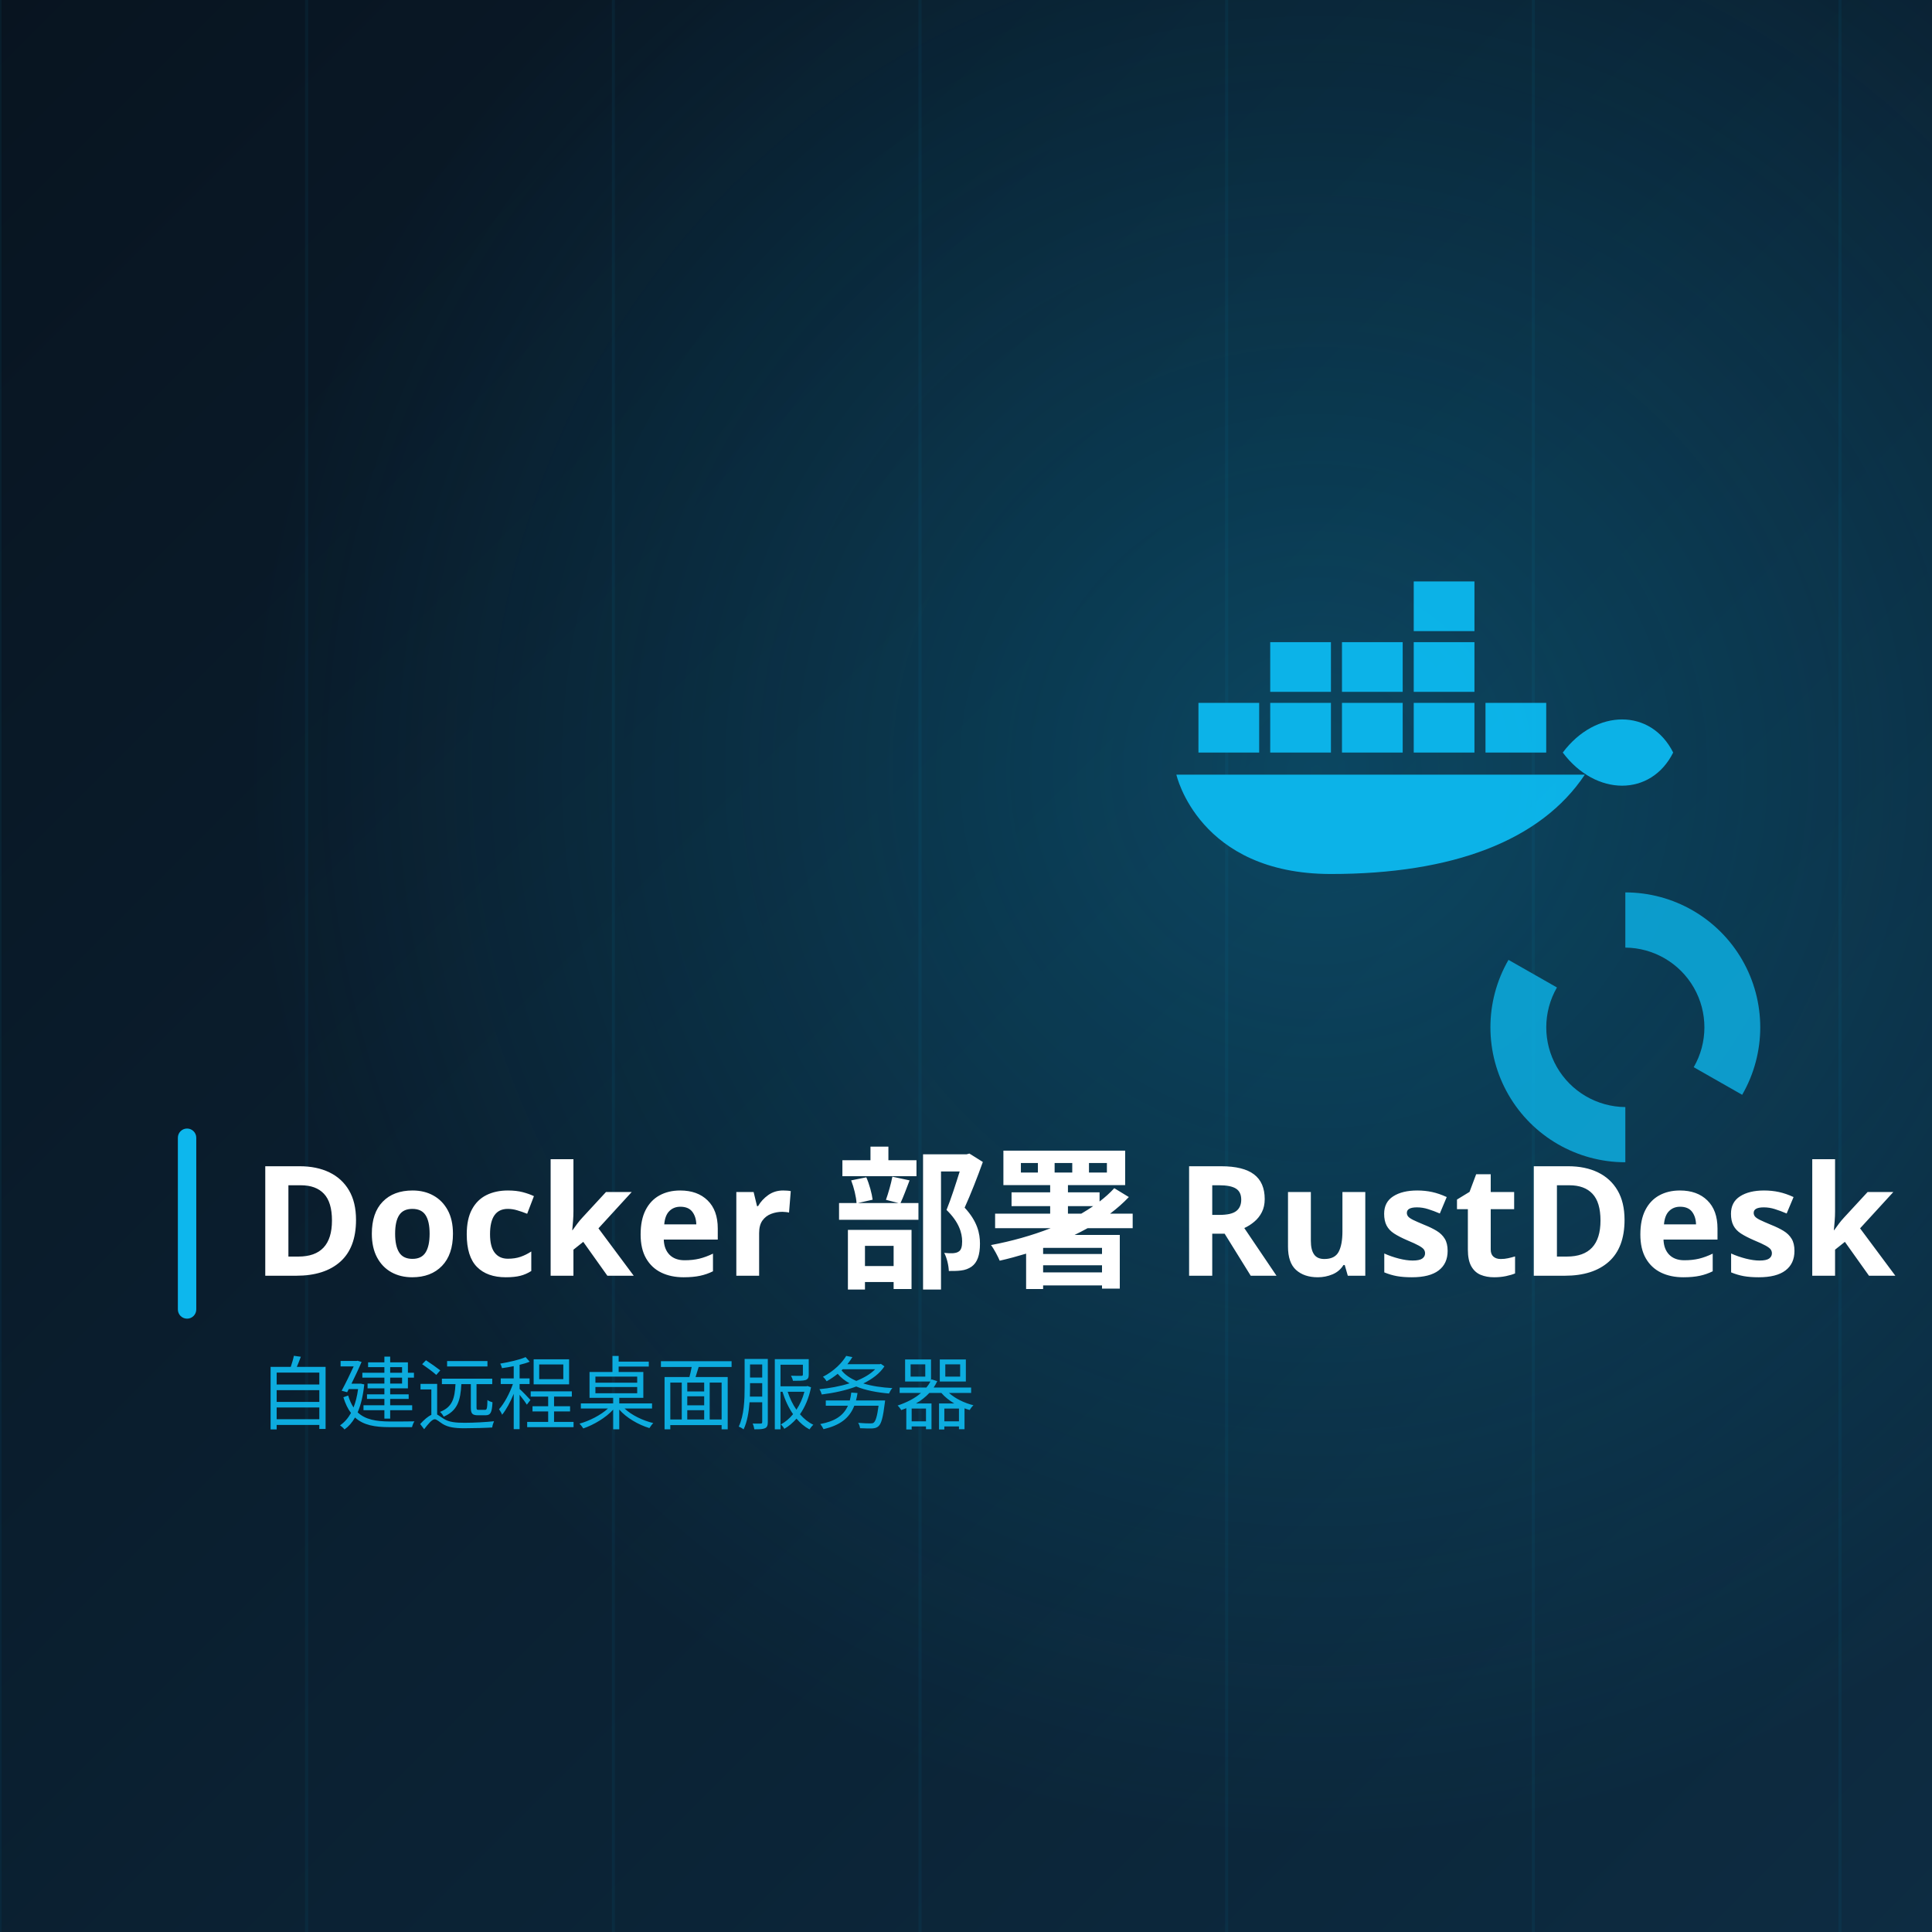
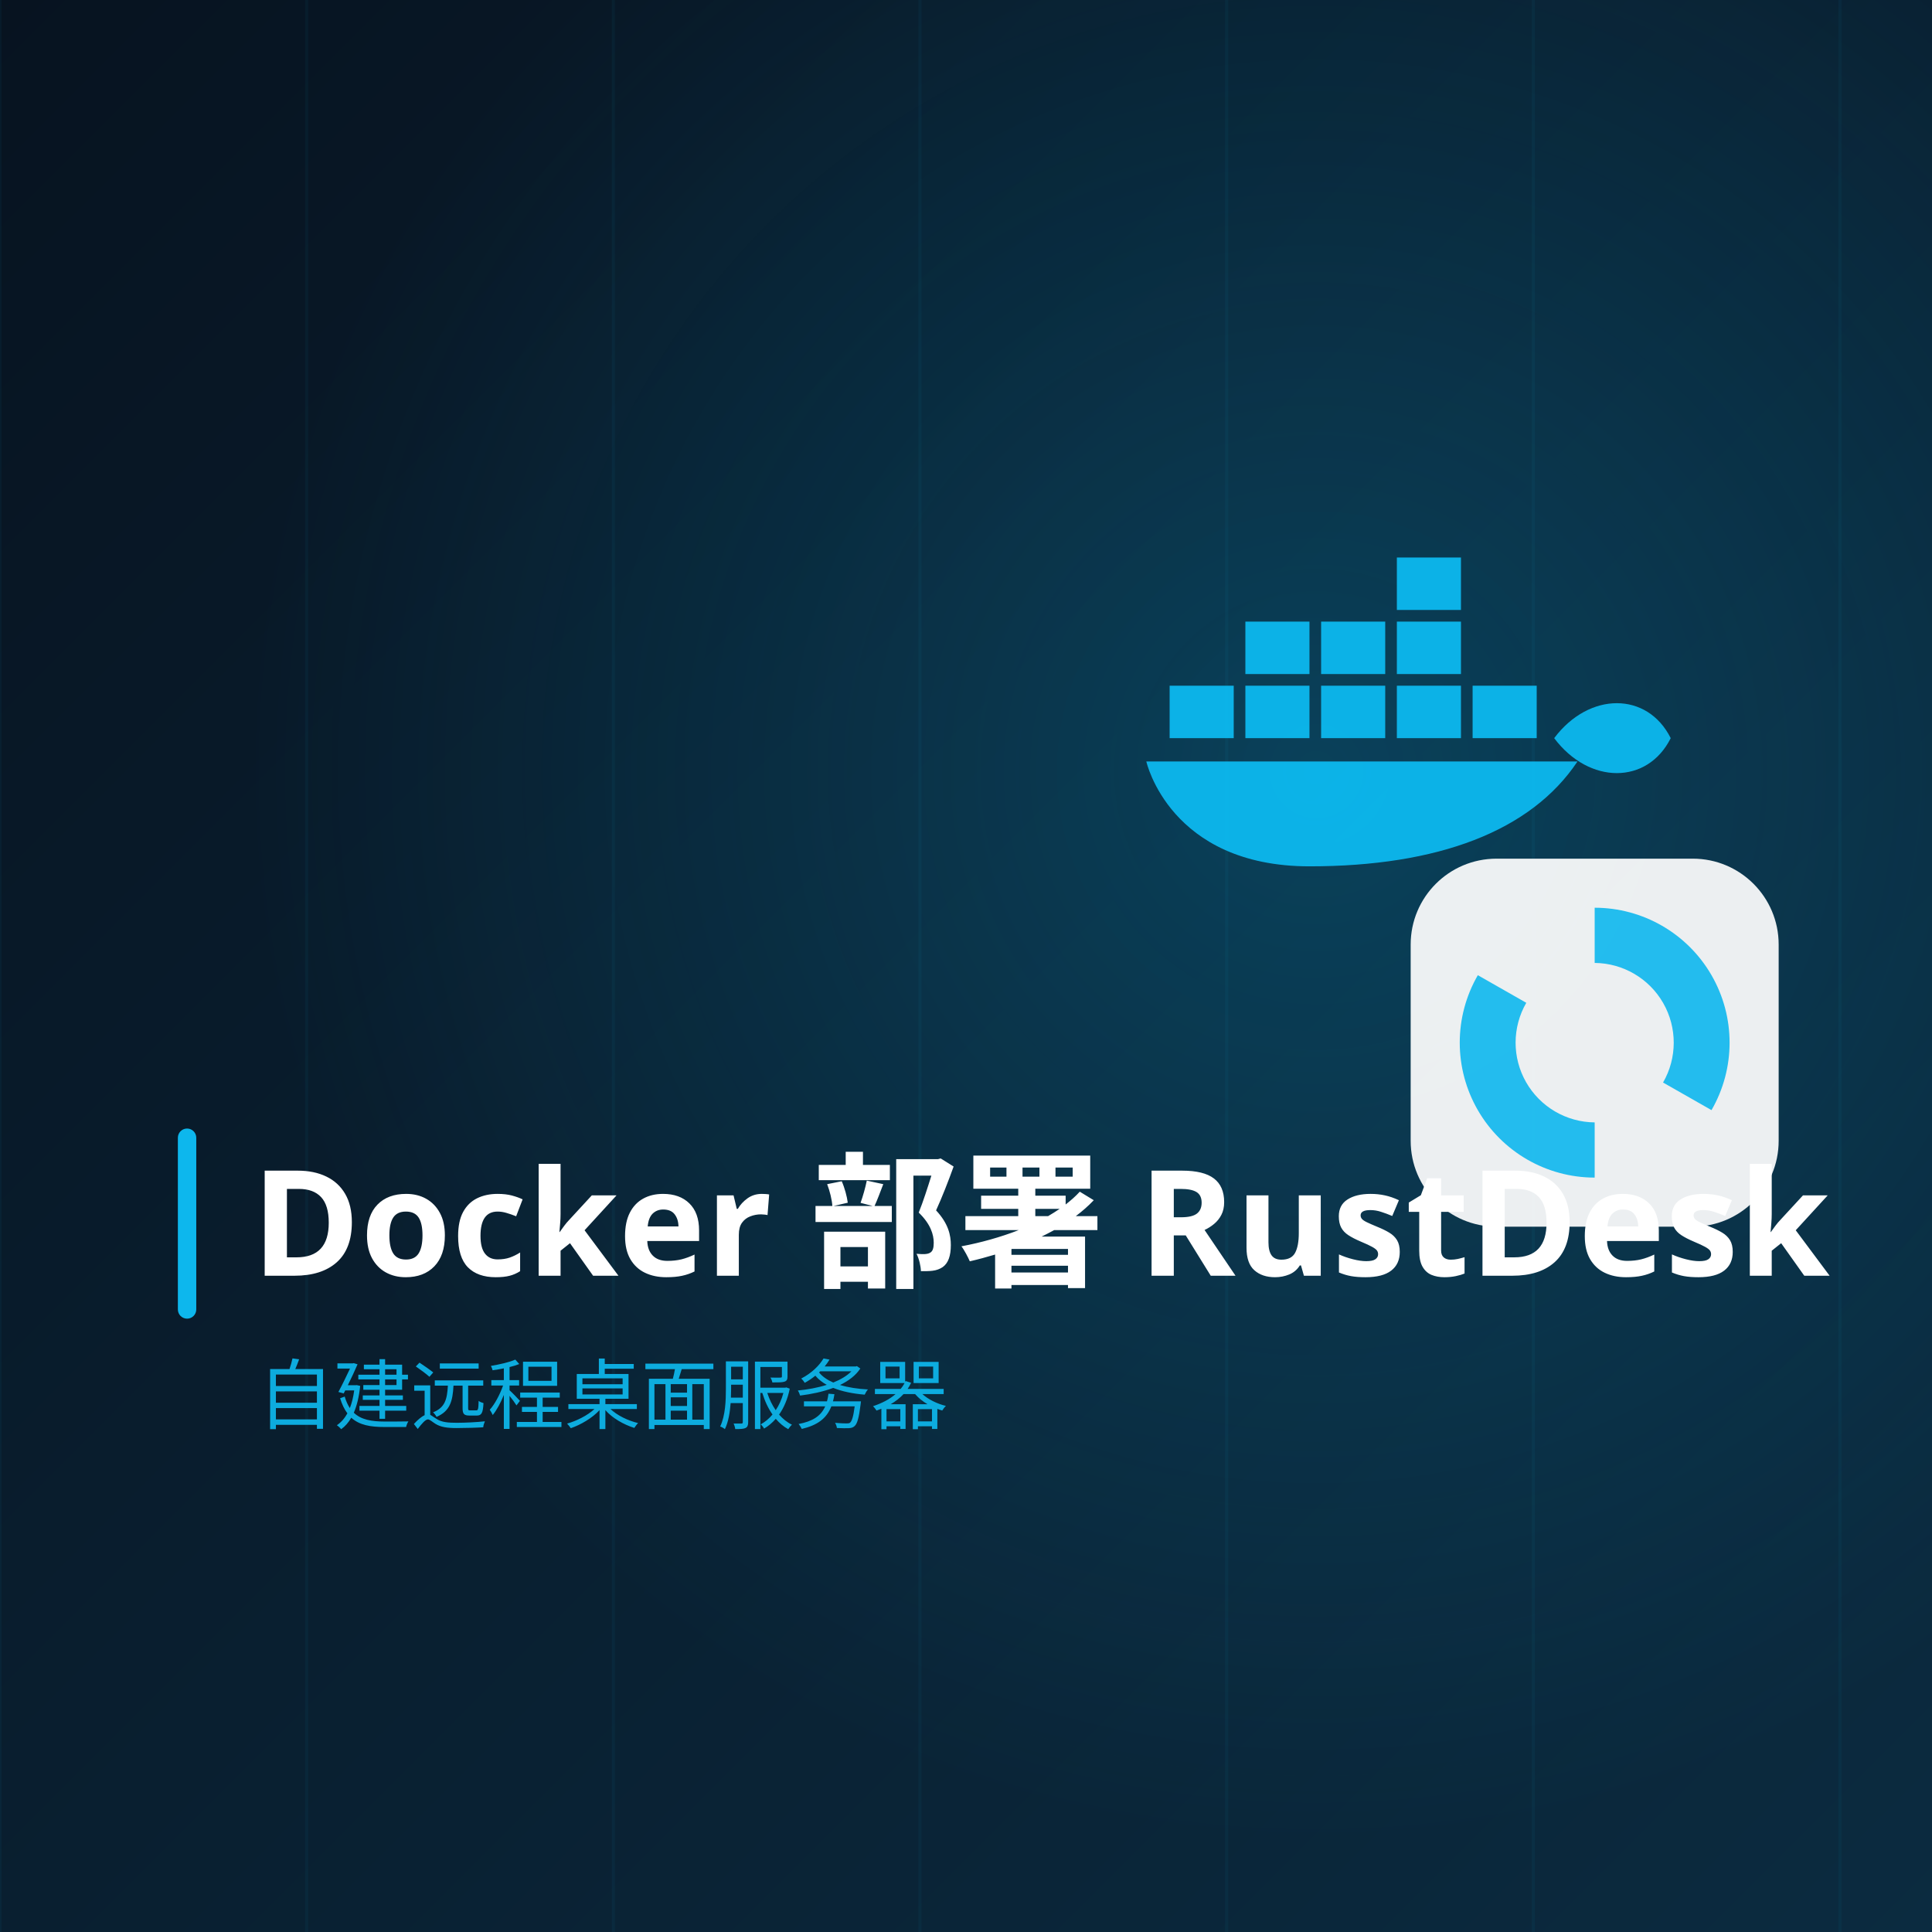
<svg xmlns="http://www.w3.org/2000/svg" width="630" height="630" viewBox="0 0 630 630" font-family="Microsoft YaHei, PingFang SC, sans-serif">
  <defs>
    <linearGradient id="bg" x1="0" y1="0" x2="1" y2="1">
-       <stop offset="0%" stop-color="#081420" />
-       <stop offset="100%" stop-color="#0d2c42" />
+       <stop offset="0%" stop-color="#071320" />
+       <stop offset="100%" stop-color="#0b2b40" />
    </linearGradient>
    <radialGradient id="glow" cx="68%" cy="40%" r="55%">
-       <stop offset="0%" stop-color="#0db7ed" stop-opacity="0.25" />
+       <stop offset="0%" stop-color="#0db7ed" stop-opacity="0.22" />
      <stop offset="100%" stop-color="#0db7ed" stop-opacity="0" />
    </radialGradient>
  </defs>
  <rect width="630" height="630" fill="url(#bg)" />
  <rect width="630" height="630" fill="url(#glow)" />
-   <g stroke="#0db7ed" stroke-opacity="0.055" stroke-width="1">
+   <g stroke="#0db7ed" stroke-opacity="0.05" stroke-width="1">
    <line x1="0" y1="0" x2="0" y2="630" />
    <line x1="100" y1="0" x2="100" y2="630" />
    <line x1="200" y1="0" x2="200" y2="630" />
    <line x1="300" y1="0" x2="300" y2="630" />
    <line x1="400" y1="0" x2="400" y2="630" />
    <line x1="500" y1="0" x2="500" y2="630" />
    <line x1="600" y1="0" x2="600" y2="630" />
  </g>
-   <g transform="translate(380.00,173.40) scale(1.8)" opacity="0.96">
+   <g transform="translate(370.00,164.70) scale(1.9)" opacity="0.96">
    <g fill="#0db7ed">
      <path d="M2 44 C2 44 6 62 30 62 C52 62 68 56 76 44 Z" />
      <path d="M72 40 C78 32 88 32 92 40 C88 48 78 48 72 40 Z" />
      <path d="M6 40 h11 v-9 h-11 z" />
      <path d="M19 40 h11 v-9 h-11 z" />
      <path d="M32 40 h11 v-9 h-11 z" />
      <path d="M45 40 h11 v-9 h-11 z" />
      <path d="M58 40 h11 v-9 h-11 z" />
      <path d="M19 29 h11 v-9 h-11 z" />
      <path d="M32 29 h11 v-9 h-11 z" />
      <path d="M45 29 h11 v-9 h-11 z" />
      <path d="M45 18 h11 v-9 h-11 z" />
    </g>
  </g>
-   <g transform="translate(480.00,285.00) scale(1)" opacity="0.78">
+   <rect x="460" y="280" width="120" height="120" rx="28" fill="#ffffff" fill-opacity="0.92" />
+   <g transform="translate(470.00,290.00) scale(1)" opacity="0.9">
    <g fill="#0db7ed">
      <path d="M50 6 A44 44 0 0 1 88.1 72 L72.3 63 A26 26 0 0 0 50 24 Z" />
      <path d="M50 94 A44 44 0 0 1 11.9 28 L27.7 37 A26 26 0 0 0 50 76 Z" />
    </g>
  </g>
  <rect x="58" y="368" width="6" height="62" fill="#0db7ed" rx="3" />
-   <text x="82" y="416" font-size="50" font-weight="bold" fill="#ffffff">Docker 部署 RustDesk</text>
-   <text x="84" y="464" font-size="26" fill="#0db7ed" opacity="0.92">自建远程桌面服务器</text>
+   <text x="82" y="416" font-size="48" font-weight="bold" fill="#ffffff">Docker 部署 RustDesk</text>
+   <text x="84" y="464" font-size="25" fill="#0db7ed" opacity="0.92">自建远程桌面服务器</text>
</svg>
